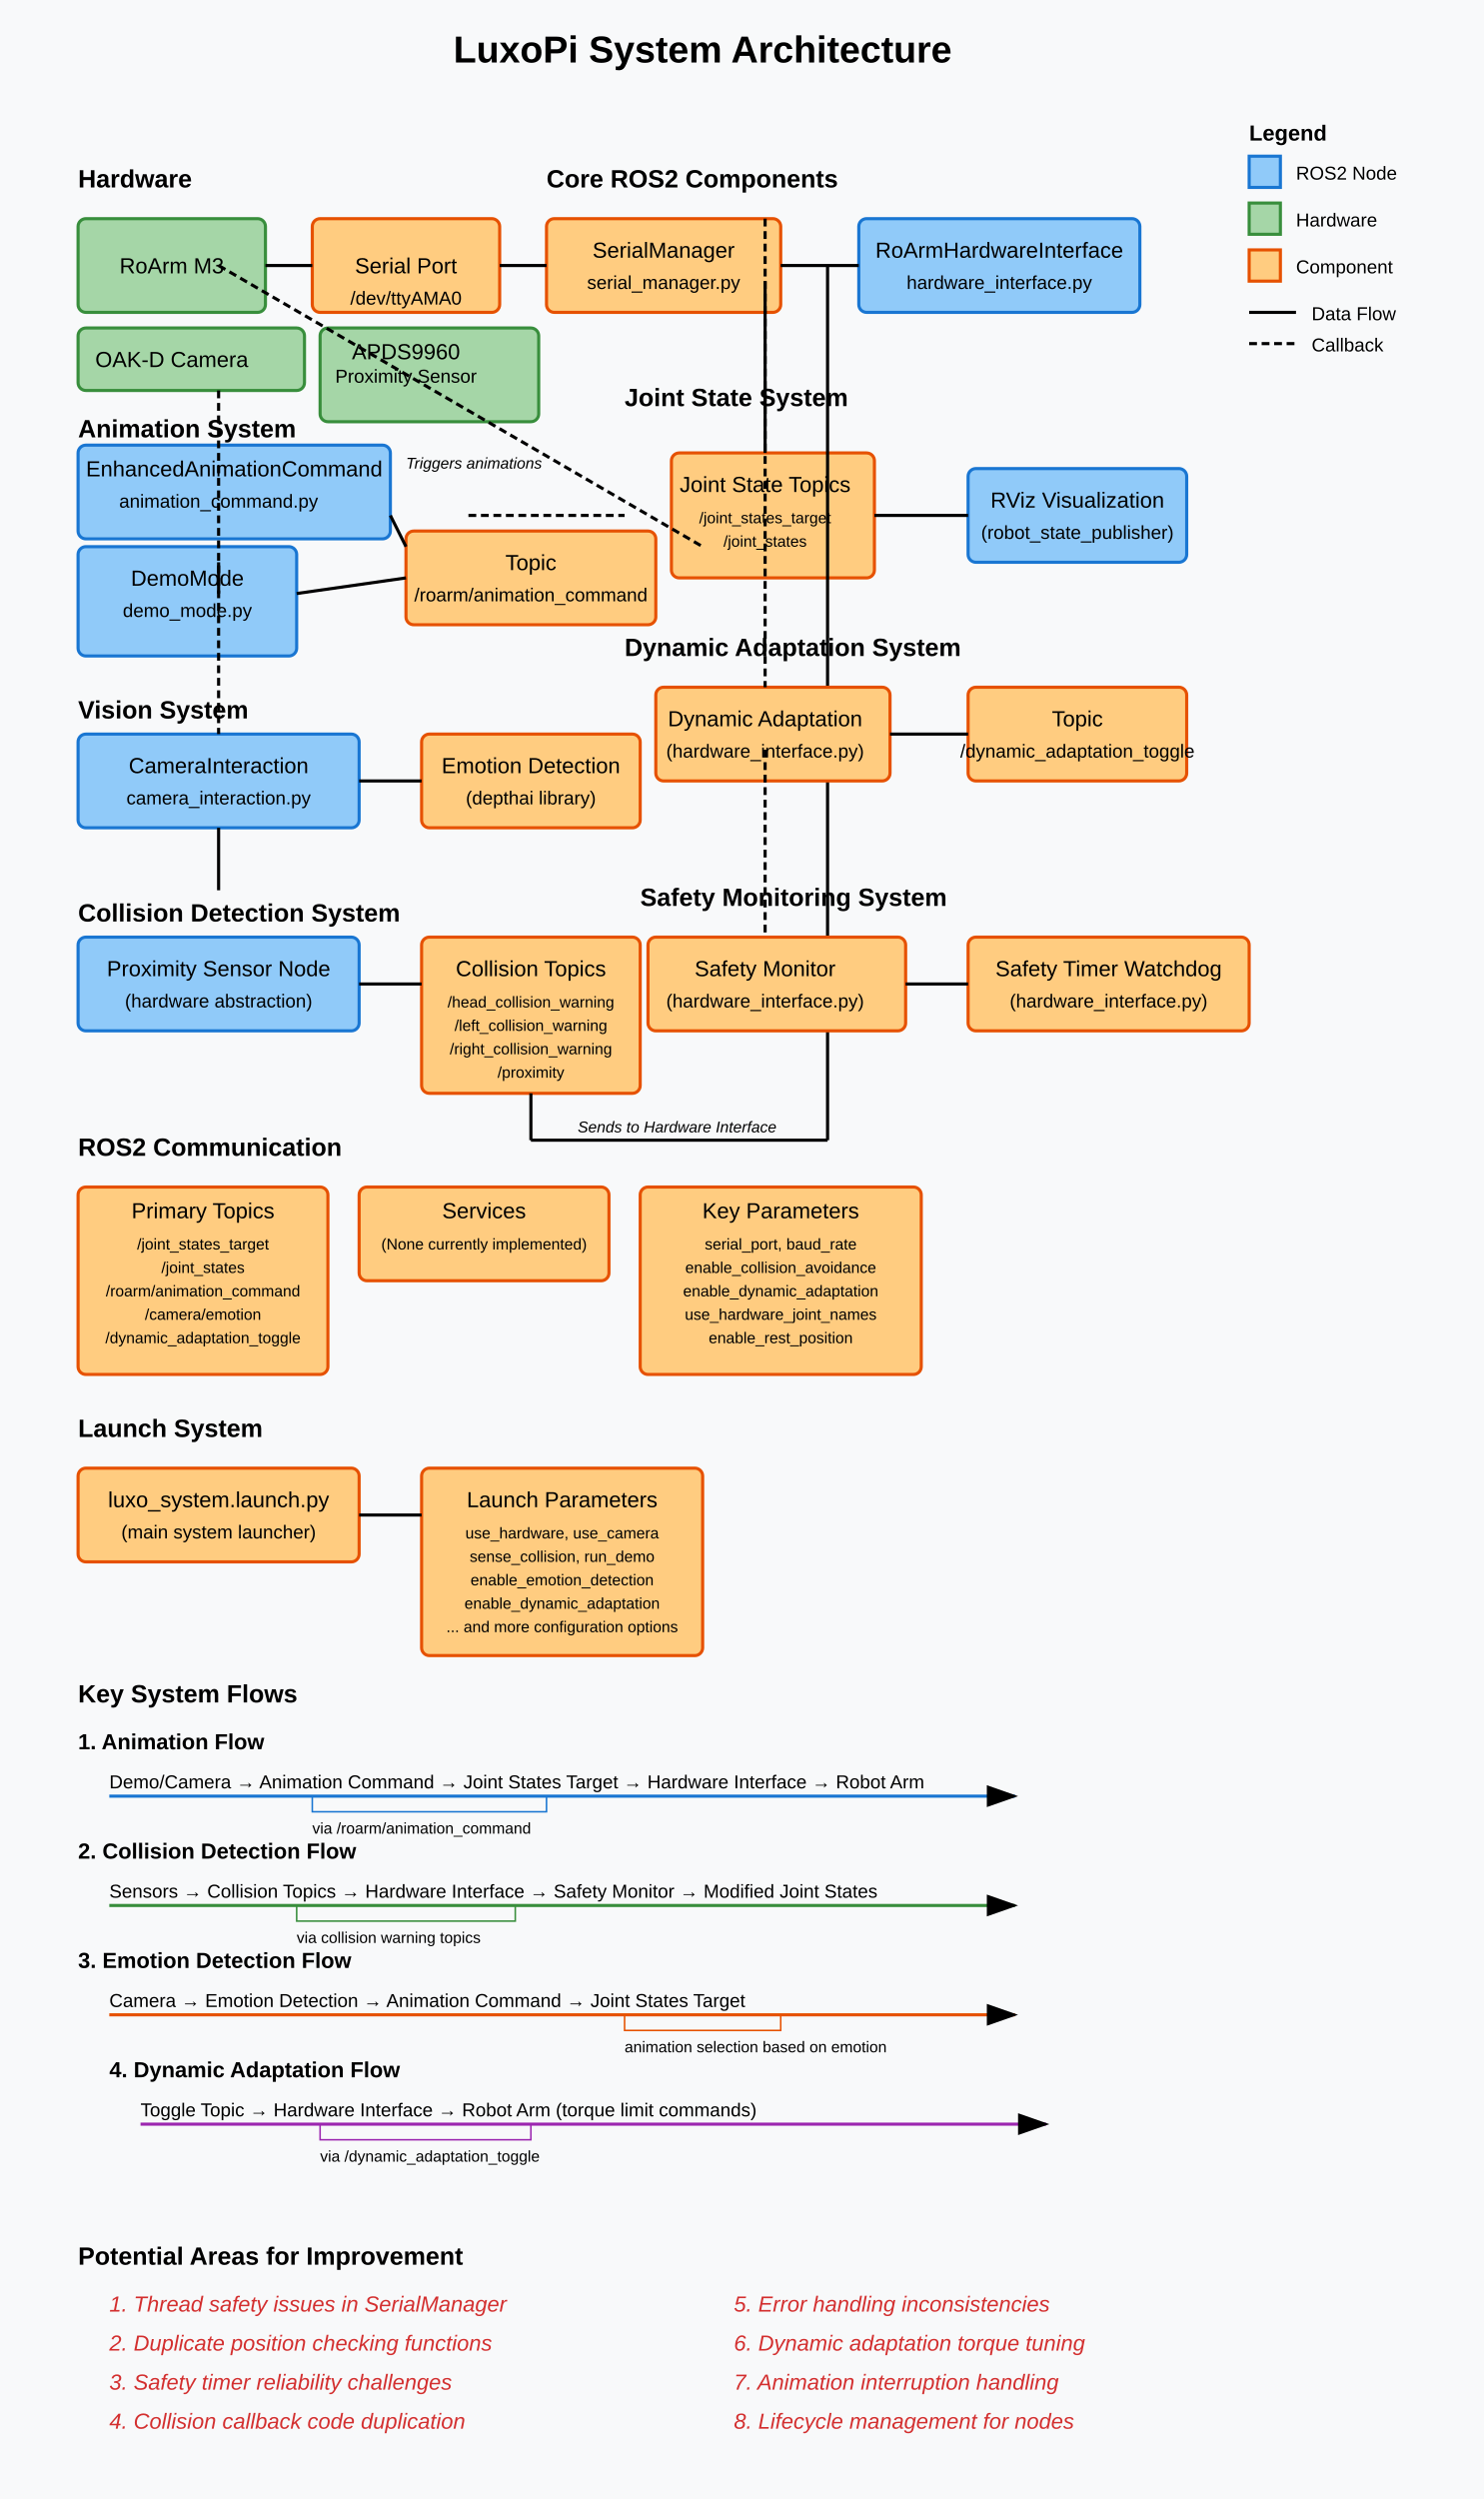
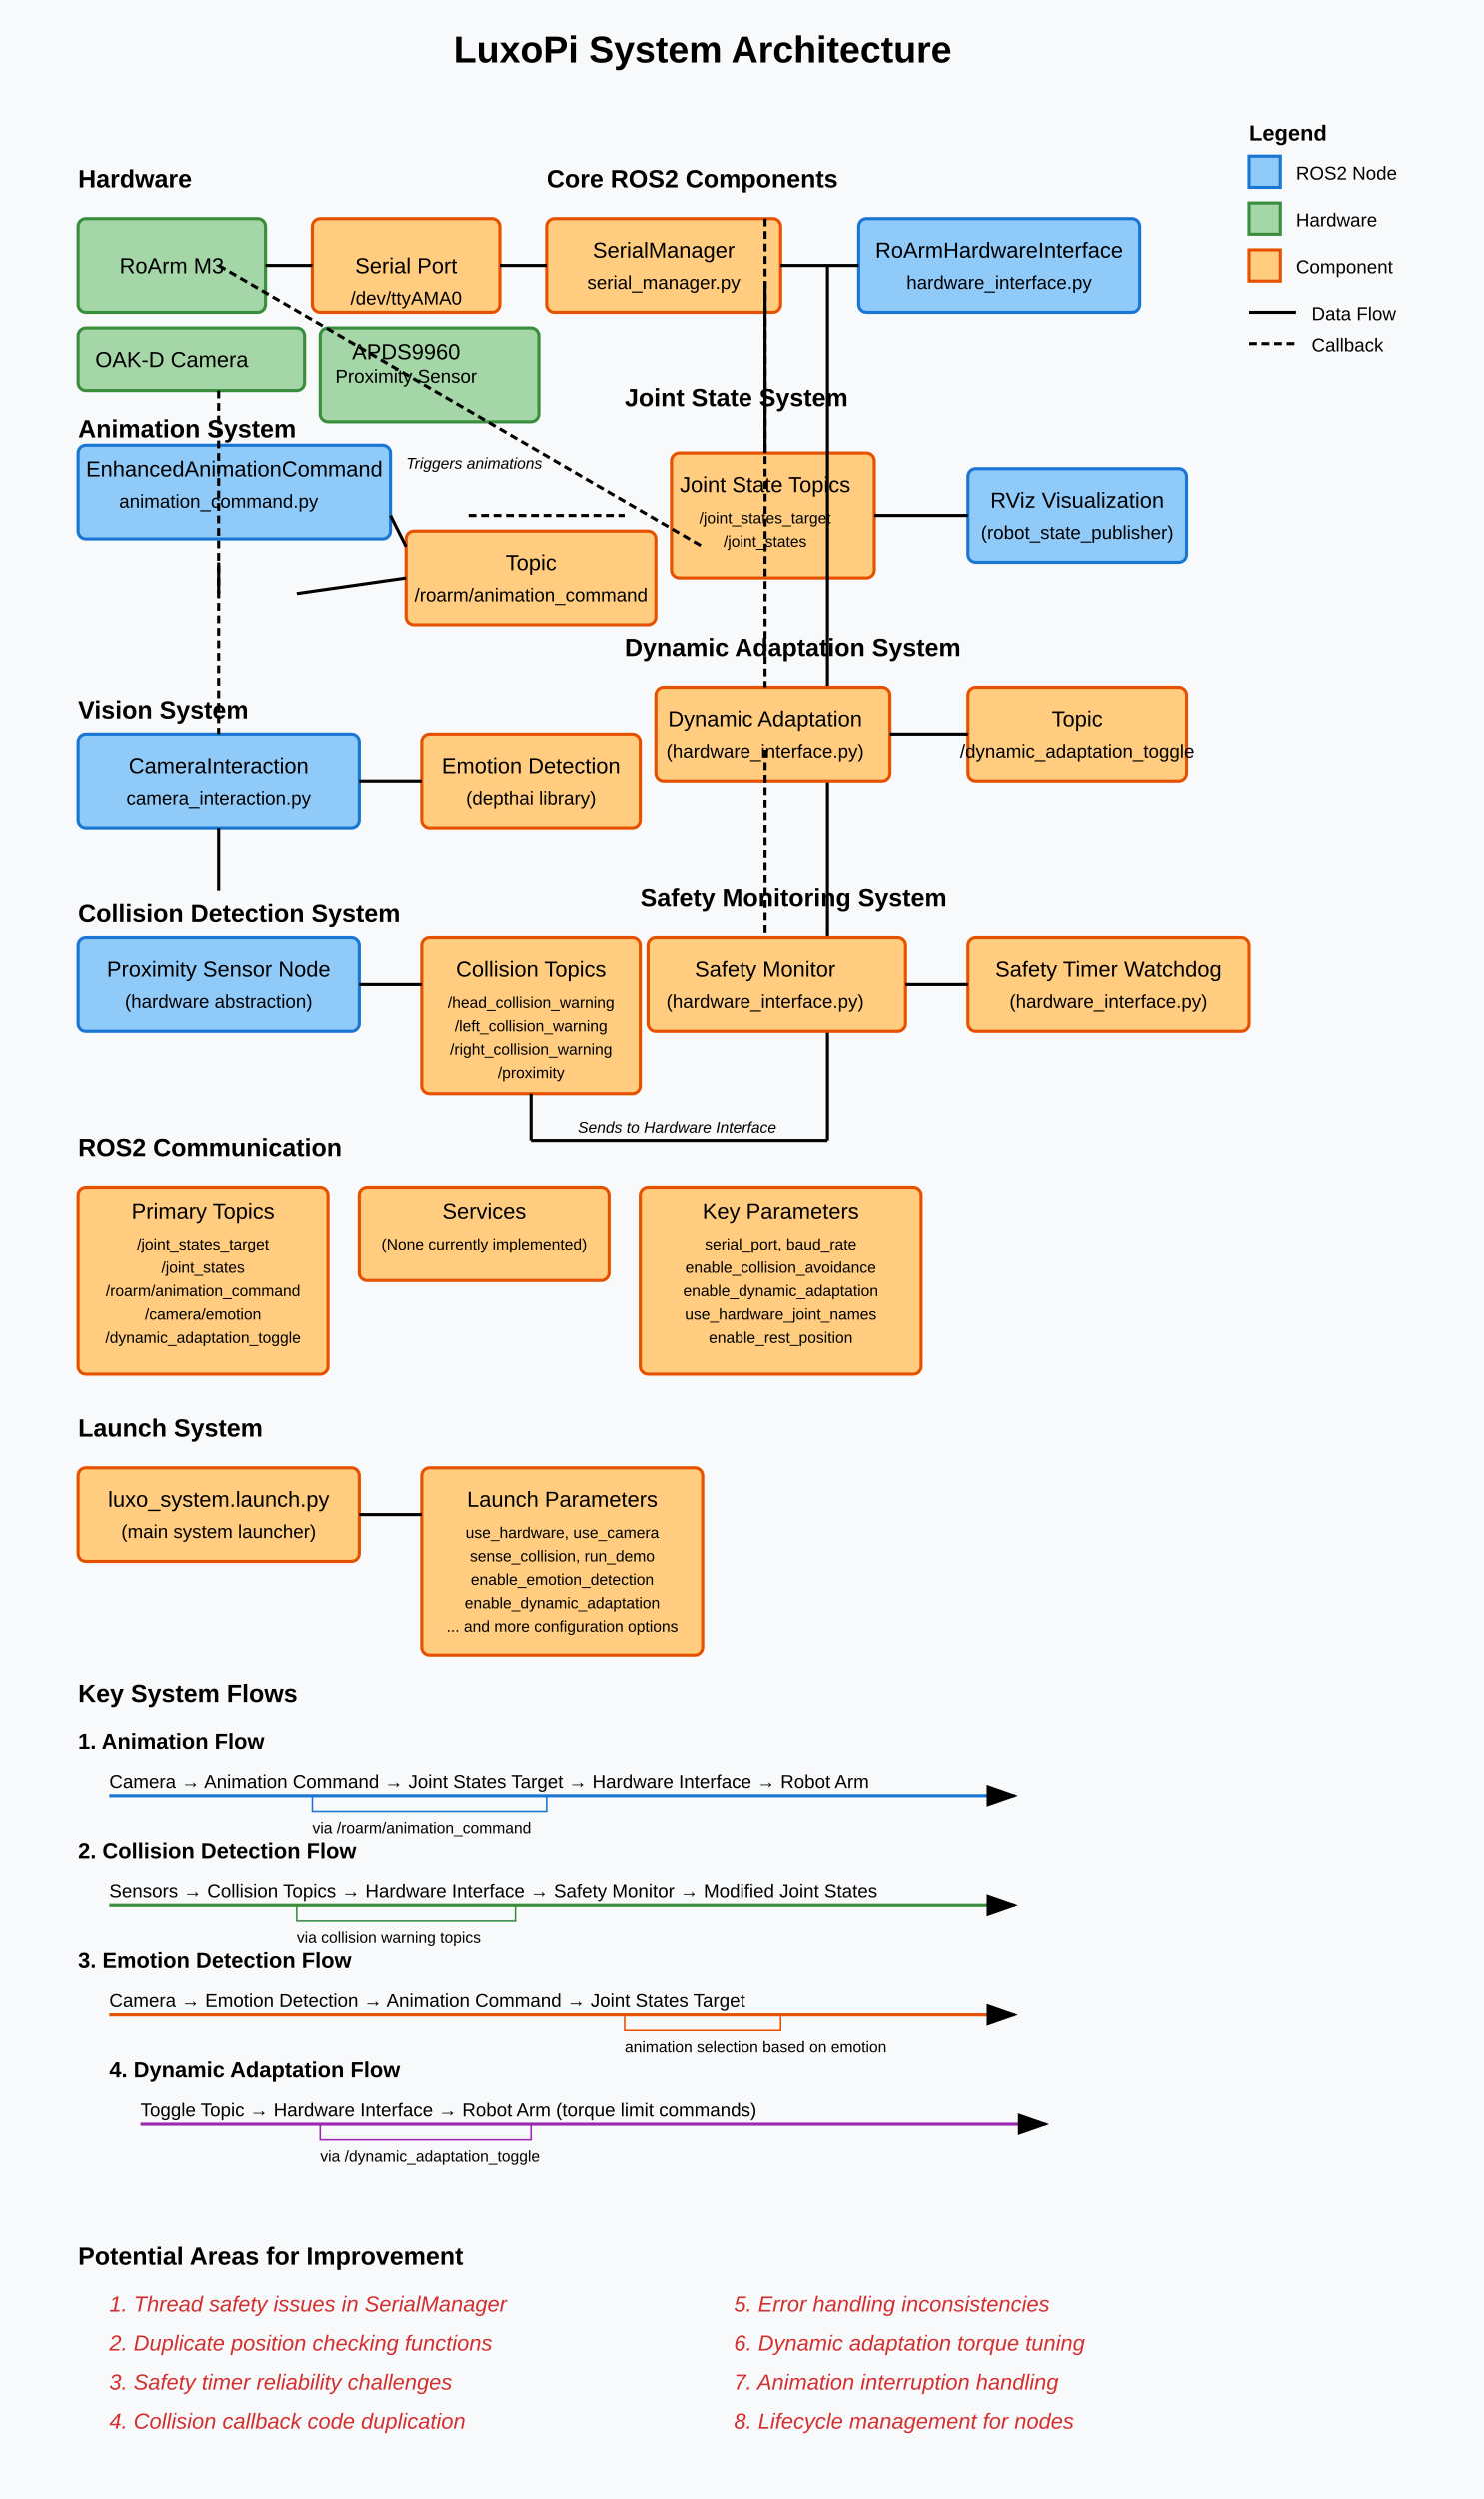
<svg xmlns="http://www.w3.org/2000/svg" width="950" height="1600">
  <rect width="1100" height="1600" fill="#f8f9fa" />
  <text x="450" y="40" font-family="Arial" font-size="24" text-anchor="middle" font-weight="bold">LuxoPi System Architecture</text>
  <g transform="translate(800, 100)">
    <text x="0" y="-10" font-family="Arial" font-size="14" font-weight="bold">Legend</text>
    <rect x="0" y="0" width="20" height="20" fill="#90caf9" stroke="#1976d2" stroke-width="2" />
    <text x="30" y="15" font-family="Arial" font-size="12">ROS2 Node</text>
    <rect x="0" y="30" width="20" height="20" fill="#a5d6a7" stroke="#388e3c" stroke-width="2" />
    <text x="30" y="45" font-family="Arial" font-size="12">Hardware</text>
    <rect x="0" y="60" width="20" height="20" fill="#ffcc80" stroke="#e65100" stroke-width="2" />
    <text x="30" y="75" font-family="Arial" font-size="12">Component</text>
    <line x1="0" y1="100" x2="30" y2="100" stroke="#000000" stroke-width="2" />
    <text x="40" y="105" font-family="Arial" font-size="12">Data Flow</text>
    <line x1="0" y1="120" x2="30" y2="120" stroke="#000000" stroke-width="2" stroke-dasharray="5,3" />
    <text x="40" y="125" font-family="Arial" font-size="12">Callback</text>
  </g>
  <g transform="translate(50, 120)">
    <text x="0" y="0" font-family="Arial" font-size="16" font-weight="bold">Hardware</text>
    <rect x="0" y="20" width="120" height="60" fill="#a5d6a7" stroke="#388e3c" stroke-width="2" rx="5" ry="5" />
    <text x="60" y="55" font-family="Arial" font-size="14" text-anchor="middle">RoArm M3</text>
    <rect x="150" y="20" width="120" height="60" fill="#ffcc80" stroke="#e65100" stroke-width="2" rx="5" ry="5" />
    <text x="210" y="55" font-family="Arial" font-size="14" text-anchor="middle">Serial Port</text>
    <text x="210" y="75" font-family="Arial" font-size="12" text-anchor="middle">/dev/ttyAMA0</text>
    <rect x="0" y="90" width="145" height="40" fill="#a5d6a7" stroke="#388e3c" stroke-width="2" rx="5" ry="5" />
    <text x="60" y="115" font-family="Arial" font-size="14" text-anchor="middle">OAK-D Camera</text>
    <rect x="155" y="90" width="140" height="60" fill="#a5d6a7" stroke="#388e3c" stroke-width="2" rx="5" ry="5" />
    <text x="210" y="110" font-family="Arial" font-size="14" text-anchor="middle">APDS9960</text>
    <text x="210" y="125" font-family="Arial" font-size="12" text-anchor="middle">Proximity Sensor</text>
    <line x1="120" y1="50" x2="150" y2="50" stroke="#000000" stroke-width="2" />
  </g>
  <g transform="translate(350, 120)">
    <text x="0" y="0" font-family="Arial" font-size="16" font-weight="bold">Core ROS2 Components</text>
    <rect x="0" y="20" width="150" height="60" fill="#ffcc80" stroke="#e65100" stroke-width="2" rx="5" ry="5" />
    <text x="75" y="45" font-family="Arial" font-size="14" text-anchor="middle">SerialManager</text>
    <text x="75" y="65" font-family="Arial" font-size="12" text-anchor="middle">serial_manager.py</text>
    <rect x="200" y="20" width="180" height="60" fill="#90caf9" stroke="#1976d2" stroke-width="2" rx="5" ry="5" />
    <text x="290" y="45" font-family="Arial" font-size="14" text-anchor="middle">RoArmHardwareInterface</text>
    <text x="290" y="65" font-family="Arial" font-size="12" text-anchor="middle">hardware_interface.py</text>
    <line x1="-30" y1="50" x2="0" y2="50" stroke="#000000" stroke-width="2" />
    <line x1="150" y1="50" x2="200" y2="50" stroke="#000000" stroke-width="2" />
  </g>
  <g transform="translate(50, 280)">
    <text x="0" y="0" font-family="Arial" font-size="16" font-weight="bold">Animation System</text>
    <rect x="0" y="05" width="200" height="60" fill="#90caf9" stroke="#1976d2" stroke-width="2" rx="5" ry="5" />
    <text x="100" y="25" font-family="Arial" font-size="14" text-anchor="middle">EnhancedAnimationCommand</text>
    <text x="90" y="45" font-family="Arial" font-size="12" text-anchor="middle">animation_command.py</text>
-     <rect x="0" y="70" width="140" height="70" fill="#90caf9" stroke="#1976d2" stroke-width="2" rx="5" ry="5" />
-     <text x="70" y="95" font-family="Arial" font-size="14" text-anchor="middle">DemoMode</text>
-     <text x="70" y="115" font-family="Arial" font-size="12" text-anchor="middle">demo_mode.py</text>
    <rect x="210" y="60" width="160" height="60" fill="#ffcc80" stroke="#e65100" stroke-width="2" rx="5" ry="5" />
    <text x="290" y="85" font-family="Arial" font-size="14" text-anchor="middle">Topic</text>
    <text x="290" y="105" font-family="Arial" font-size="12" text-anchor="middle">/roarm/animation_command</text>
    <line x1="90" y1="80" x2="90" y2="100" stroke="#000000" stroke-width="2" />
    <line x1="140" y1="100" x2="210" y2="90" stroke="#000000" stroke-width="2" />
    <line x1="200" y1="50" x2="210" y2="70" stroke="#000000" stroke-width="2" />
  </g>
  <g transform="translate(400, 260)">
    <text x="0" y="0" font-family="Arial" font-size="16" font-weight="bold">Joint State System</text>
    <rect x="30" y="30" width="130" height="80" fill="#ffcc80" stroke="#e65100" stroke-width="2" rx="5" ry="5" />
    <text x="90" y="55" font-family="Arial" font-size="14" text-anchor="middle">Joint State Topics</text>
    <text x="90" y="75" font-family="Arial" font-size="10" text-anchor="middle">/joint_states_target</text>
    <text x="90" y="90" font-family="Arial" font-size="10" text-anchor="middle">/joint_states</text>
    <rect x="220" y="40" width="140" height="60" fill="#90caf9" stroke="#1976d2" stroke-width="2" rx="5" ry="5" />
    <text x="290" y="65" font-family="Arial" font-size="14" text-anchor="middle">RViz Visualization</text>
    <text x="290" y="85" font-family="Arial" font-size="12" text-anchor="middle">(robot_state_publisher)</text>
    <line x1="160" y1="70" x2="220" y2="70" stroke="#000000" stroke-width="2" />
    <line x1="90" y1="-80" x2="90" y2="30" stroke="#000000" stroke-width="2" />
    <line x1="-100" y1="70" x2="0" y2="70" stroke="#000000" stroke-width="2" stroke-dasharray="5,3" />
  </g>
  <g transform="translate(50, 450)">
    <text x="0" y="10" font-family="Arial" font-size="16" font-weight="bold">Vision System</text>
    <rect x="0" y="20" width="180" height="60" fill="#90caf9" stroke="#1976d2" stroke-width="2" rx="5" ry="5" />
    <text x="90" y="45" font-family="Arial" font-size="14" text-anchor="middle">CameraInteraction</text>
    <text x="90" y="65" font-family="Arial" font-size="12" text-anchor="middle">camera_interaction.py</text>
    <rect x="220" y="20" width="140" height="60" fill="#ffcc80" stroke="#e65100" stroke-width="2" rx="5" ry="5" />
    <text x="290" y="45" font-family="Arial" font-size="14" text-anchor="middle">Emotion Detection</text>
    <text x="290" y="65" font-family="Arial" font-size="12" text-anchor="middle">(depthai library)</text>
    <line x1="180" y1="50" x2="220" y2="50" stroke="#000000" stroke-width="2" />
    <line x1="90" y1="-200" x2="90" y2="20" stroke="#000000" stroke-width="2" stroke-dasharray="5,3" />
    <line x1="90" y1="80" x2="90" y2="120" stroke="#000000" stroke-width="2" />
    <line x1="90" y1="-280" x2="400" y2="-100" stroke="#000000" stroke-width="2" stroke-dasharray="5,3" />
    <text x="210" y="-150" font-family="Arial" font-size="10" font-style="italic">Triggers animations</text>
  </g>
  <g transform="translate(50, 580)">
    <text x="0" y="10" font-family="Arial" font-size="16" font-weight="bold">Collision Detection System</text>
    <rect x="0" y="20" width="180" height="60" fill="#90caf9" stroke="#1976d2" stroke-width="2" rx="5" ry="5" />
    <text x="90" y="45" font-family="Arial" font-size="14" text-anchor="middle">Proximity Sensor Node</text>
    <text x="90" y="65" font-family="Arial" font-size="12" text-anchor="middle">(hardware abstraction)</text>
    <rect x="220" y="20" width="140" height="100" fill="#ffcc80" stroke="#e65100" stroke-width="2" rx="5" ry="5" />
    <text x="290" y="45" font-family="Arial" font-size="14" text-anchor="middle">Collision Topics</text>
    <text x="290" y="65" font-family="Arial" font-size="10" text-anchor="middle">/head_collision_warning</text>
    <text x="290" y="80" font-family="Arial" font-size="10" text-anchor="middle">/left_collision_warning</text>
    <text x="290" y="95" font-family="Arial" font-size="10" text-anchor="middle">/right_collision_warning</text>
    <text x="290" y="110" font-family="Arial" font-size="10" text-anchor="middle">/proximity</text>
    <line x1="180" y1="50" x2="220" y2="50" stroke="#000000" stroke-width="2" />
    <line x1="290" y1="120" x2="290" y2="150" stroke="#000000" stroke-width="2" />
    <line x1="290" y1="150" x2="480" y2="150" stroke="#000000" stroke-width="2" />
    <line x1="480" y1="150" x2="480" y2="-410" stroke="#000000" stroke-width="2" />
    <text x="320" y="145" font-family="Arial" font-size="10" font-style="italic">Sends to Hardware Interface</text>
  </g>
  <g transform="translate(400, 420)">
    <text x="0" y="0" font-family="Arial" font-size="16" font-weight="bold">Dynamic Adaptation System</text>
    <rect x="20" y="20" width="150" height="60" fill="#ffcc80" stroke="#e65100" stroke-width="2" rx="5" ry="5" />
    <text x="90" y="45" font-family="Arial" font-size="14" text-anchor="middle">Dynamic Adaptation</text>
    <text x="90" y="65" font-family="Arial" font-size="12" text-anchor="middle">(hardware_interface.py)</text>
    <rect x="220" y="20" width="140" height="60" fill="#ffcc80" stroke="#e65100" stroke-width="2" rx="5" ry="5" />
    <text x="290" y="45" font-family="Arial" font-size="14" text-anchor="middle">Topic</text>
    <text x="290" y="65" font-family="Arial" font-size="12" text-anchor="middle">/dynamic_adaptation_toggle</text>
    <line x1="170" y1="50" x2="220" y2="50" stroke="#000000" stroke-width="2" />
    <line x1="90" y1="-280" x2="90" y2="20" stroke="#000000" stroke-width="2" stroke-dasharray="5,3" />
  </g>
  <g transform="translate(400, 580)">
    <text x="10" y="0" font-family="Arial" font-size="16" font-weight="bold">Safety Monitoring System</text>
    <rect x="15" y="20" width="165" height="60" fill="#ffcc80" stroke="#e65100" stroke-width="2" rx="5" ry="5" />
    <text x="90" y="45" font-family="Arial" font-size="14" text-anchor="middle">Safety Monitor</text>
    <text x="90" y="65" font-family="Arial" font-size="12" text-anchor="middle">(hardware_interface.py)</text>
    <rect x="220" y="20" width="180" height="60" fill="#ffcc80" stroke="#e65100" stroke-width="2" rx="5" ry="5" />
    <text x="310" y="45" font-family="Arial" font-size="14" text-anchor="middle">Safety Timer Watchdog</text>
    <text x="310" y="65" font-family="Arial" font-size="12" text-anchor="middle">(hardware_interface.py)</text>
    <line x1="180" y1="50" x2="220" y2="50" stroke="#000000" stroke-width="2" />
    <line x1="90" y1="-100" x2="90" y2="20" stroke="#000000" stroke-width="2" stroke-dasharray="5,3" />
  </g>
  <g transform="translate(50, 740)">
    <text x="0" y="0" font-family="Arial" font-size="16" font-weight="bold">ROS2 Communication</text>
    <rect x="0" y="20" width="160" height="120" fill="#ffcc80" stroke="#e65100" stroke-width="2" rx="5" ry="5" />
    <text x="80" y="40" font-family="Arial" font-size="14" text-anchor="middle">Primary Topics</text>
    <text x="80" y="60" font-family="Arial" font-size="10" text-anchor="middle">/joint_states_target</text>
    <text x="80" y="75" font-family="Arial" font-size="10" text-anchor="middle">/joint_states</text>
    <text x="80" y="90" font-family="Arial" font-size="10" text-anchor="middle">/roarm/animation_command</text>
    <text x="80" y="105" font-family="Arial" font-size="10" text-anchor="middle">/camera/emotion</text>
    <text x="80" y="120" font-family="Arial" font-size="10" text-anchor="middle">/dynamic_adaptation_toggle</text>
    <rect x="180" y="20" width="160" height="60" fill="#ffcc80" stroke="#e65100" stroke-width="2" rx="5" ry="5" />
    <text x="260" y="40" font-family="Arial" font-size="14" text-anchor="middle">Services</text>
    <text x="260" y="60" font-family="Arial" font-size="10" text-anchor="middle">(None currently implemented)</text>
    <rect x="360" y="20" width="180" height="120" fill="#ffcc80" stroke="#e65100" stroke-width="2" rx="5" ry="5" />
    <text x="450" y="40" font-family="Arial" font-size="14" text-anchor="middle">Key Parameters</text>
    <text x="450" y="60" font-family="Arial" font-size="10" text-anchor="middle">serial_port, baud_rate</text>
    <text x="450" y="75" font-family="Arial" font-size="10" text-anchor="middle">enable_collision_avoidance</text>
    <text x="450" y="90" font-family="Arial" font-size="10" text-anchor="middle">enable_dynamic_adaptation</text>
    <text x="450" y="105" font-family="Arial" font-size="10" text-anchor="middle">use_hardware_joint_names</text>
    <text x="450" y="120" font-family="Arial" font-size="10" text-anchor="middle">enable_rest_position</text>
  </g>
  <g transform="translate(50, 920)">
    <text x="0" y="0" font-family="Arial" font-size="16" font-weight="bold">Launch System</text>
    <rect x="0" y="20" width="180" height="60" fill="#ffcc80" stroke="#e65100" stroke-width="2" rx="5" ry="5" />
    <text x="90" y="45" font-family="Arial" font-size="14" text-anchor="middle">luxo_system.launch.py</text>
    <text x="90" y="65" font-family="Arial" font-size="12" text-anchor="middle">(main system launcher)</text>
    <rect x="220" y="20" width="180" height="120" fill="#ffcc80" stroke="#e65100" stroke-width="2" rx="5" ry="5" />
    <text x="310" y="45" font-family="Arial" font-size="14" text-anchor="middle">Launch Parameters</text>
    <text x="310" y="65" font-family="Arial" font-size="10" text-anchor="middle">use_hardware, use_camera</text>
    <text x="310" y="80" font-family="Arial" font-size="10" text-anchor="middle">sense_collision, run_demo</text>
    <text x="310" y="95" font-family="Arial" font-size="10" text-anchor="middle">enable_emotion_detection</text>
    <text x="310" y="110" font-family="Arial" font-size="10" text-anchor="middle">enable_dynamic_adaptation</text>
    <text x="310" y="125" font-family="Arial" font-size="10" text-anchor="middle">... and more configuration options</text>
    <line x1="180" y1="50" x2="220" y2="50" stroke="#000000" stroke-width="2" />
  </g>
  <g transform="translate(50, 1090)">
    <text x="0" y="0" font-family="Arial" font-size="16" font-weight="bold">Key System Flows</text>
    <g transform="translate(0, 30)">
      <text x="0" y="0" font-family="Arial" font-size="14" font-weight="bold">1. Animation Flow</text>
-       <text x="20" y="25" font-family="Arial" font-size="12">Demo/Camera → Animation Command → Joint States Target → Hardware Interface → Robot Arm</text>
+       <text x="20" y="25" font-family="Arial" font-size="12">Camera → Animation Command → Joint States Target → Hardware Interface → Robot Arm</text>
      <polyline points="20,30 600,30" stroke="#1976d2" stroke-width="2" fill="none" marker-end="url(#arrowhead)" />
      <polyline points="150,30 150,40 300,40 300,30" stroke="#1976d2" stroke-width="1" fill="none" />
      <text x="150" y="54" font-family="Arial" font-size="10">via /roarm/animation_command</text>
    </g>
    <g transform="translate(0, 100)">
      <text x="0" y="0" font-family="Arial" font-size="14" font-weight="bold">2. Collision Detection Flow</text>
      <text x="20" y="25" font-family="Arial" font-size="12">Sensors → Collision Topics → Hardware Interface → Safety Monitor → Modified Joint States</text>
      <polyline points="20,30 600,30" stroke="#388e3c" stroke-width="2" fill="none" marker-end="url(#arrowhead)" />
      <polyline points="140,30 140,40 280,40 280,30" stroke="#388e3c" stroke-width="1" fill="none" />
      <text x="140" y="54" font-family="Arial" font-size="10">via collision warning topics</text>
    </g>
    <g transform="translate(0, 170)">
      <text x="0" y="0" font-family="Arial" font-size="14" font-weight="bold">3. Emotion Detection Flow</text>
      <text x="20" y="25" font-family="Arial" font-size="12">Camera → Emotion Detection → Animation Command → Joint States Target</text>
      <polyline points="20,30 600,30" stroke="#e65100" stroke-width="2" fill="none" marker-end="url(#arrowhead)" />
      <polyline points="350,30 350,40 450,40 450,30" stroke="#e65100" stroke-width="1" fill="none" />
      <text x="350" y="54" font-family="Arial" font-size="10">animation selection based on emotion</text>
    </g>
    <g transform="translate(20, 240)">
      <text x="0" y="0" font-family="Arial" font-size="14" font-weight="bold">4. Dynamic Adaptation Flow</text>
      <text x="20" y="25" font-family="Arial" font-size="12">Toggle Topic → Hardware Interface → Robot Arm (torque limit commands)</text>
      <polyline points="20,30 600,30" stroke="#9c27b0" stroke-width="2" fill="none" marker-end="url(#arrowhead)" />
      <polyline points="135,30 135,40 270,40 270,30" stroke="#9c27b0" stroke-width="1" fill="none" />
      <text x="135" y="54" font-family="Arial" font-size="10">via /dynamic_adaptation_toggle</text>
    </g>
  </g>
  <g transform="translate(50, 1450)">
    <text x="0" y="0" font-family="Arial" font-size="16" font-weight="bold">Potential Areas for Improvement</text>
    <g transform="translate(20, 30)">
      <text x="0" y="0" font-family="Arial" font-size="14" font-style="italic" fill="#d32f2f">1. Thread safety issues in SerialManager</text>
      <text x="0" y="25" font-family="Arial" font-size="14" font-style="italic" fill="#d32f2f">2. Duplicate position checking functions</text>
      <text x="0" y="50" font-family="Arial" font-size="14" font-style="italic" fill="#d32f2f">3. Safety timer reliability challenges</text>
      <text x="0" y="75" font-family="Arial" font-size="14" font-style="italic" fill="#d32f2f">4. Collision callback code duplication</text>
      <text x="400" y="0" font-family="Arial" font-size="14" font-style="italic" fill="#d32f2f">5. Error handling inconsistencies</text>
      <text x="400" y="25" font-family="Arial" font-size="14" font-style="italic" fill="#d32f2f">6. Dynamic adaptation torque tuning</text>
      <text x="400" y="50" font-family="Arial" font-size="14" font-style="italic" fill="#d32f2f">7. Animation interruption handling</text>
      <text x="400" y="75" font-family="Arial" font-size="14" font-style="italic" fill="#d32f2f">8. Lifecycle management for nodes</text>
    </g>
  </g>
  <defs>
    <marker id="arrowhead" markerWidth="10" markerHeight="7" refX="9" refY="3.5" orient="auto">
      <polygon points="0 0, 10 3.5, 0 7" fill="#000000" />
    </marker>
  </defs>
</svg>
